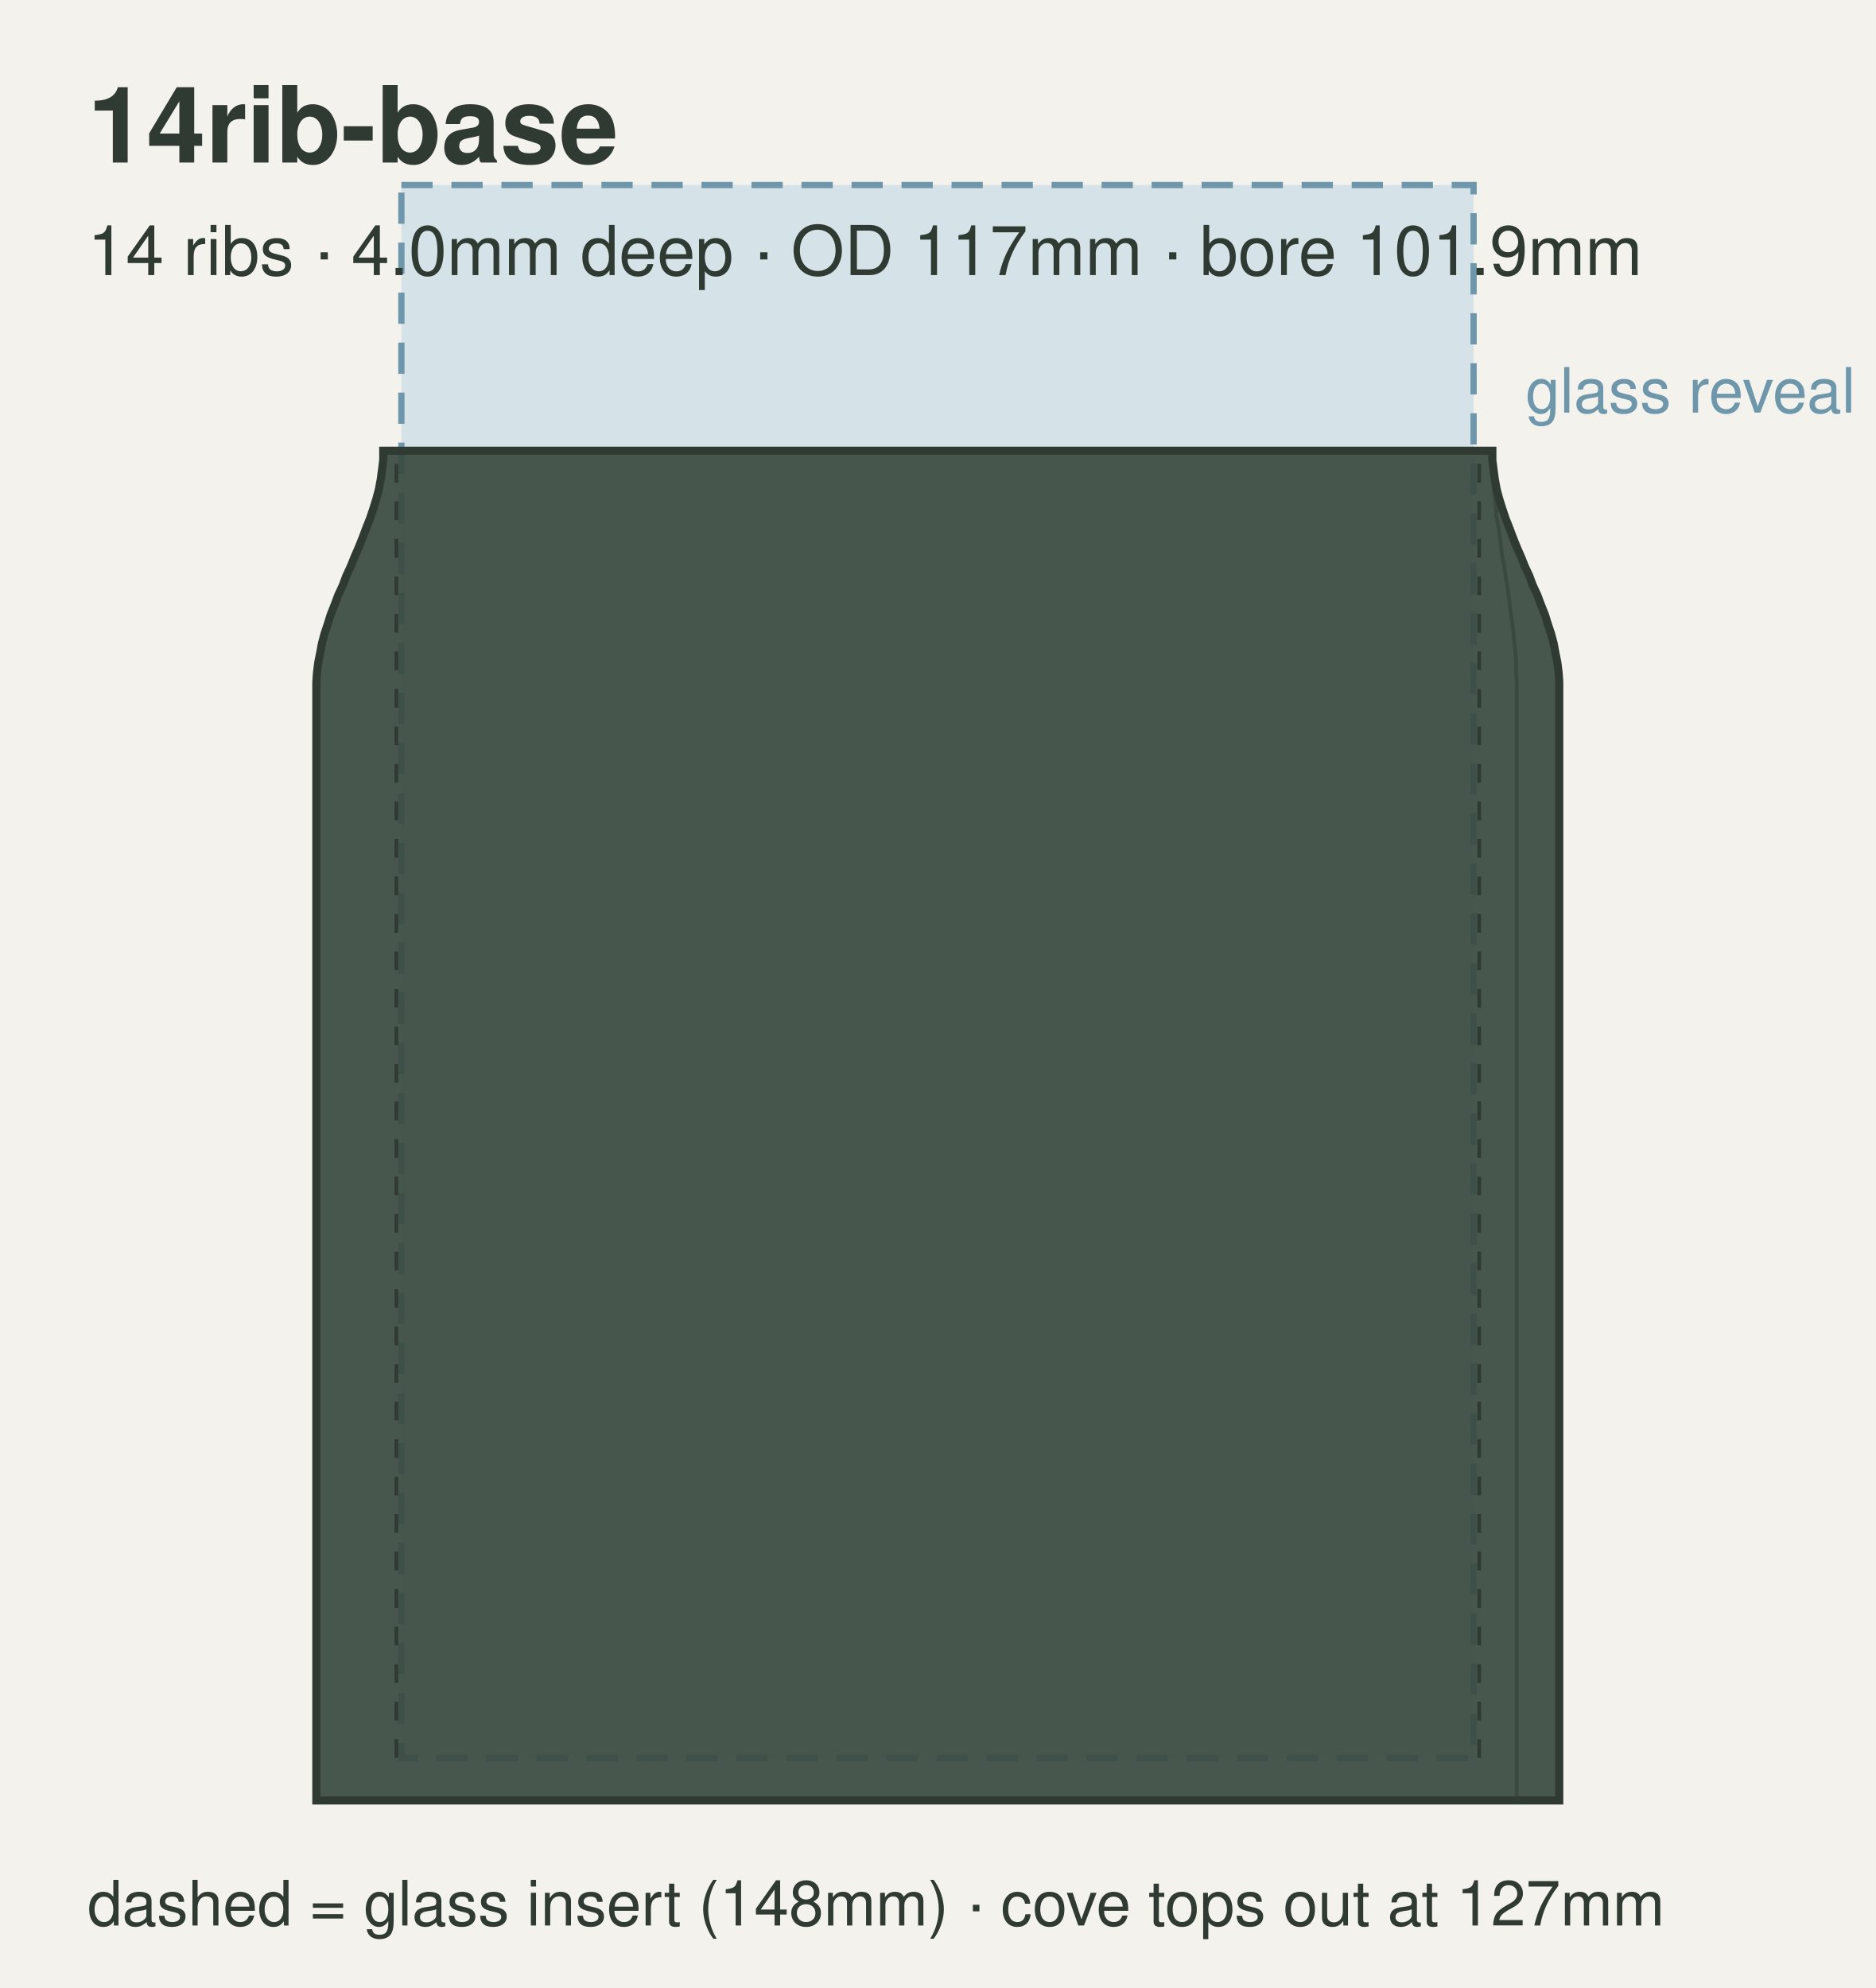
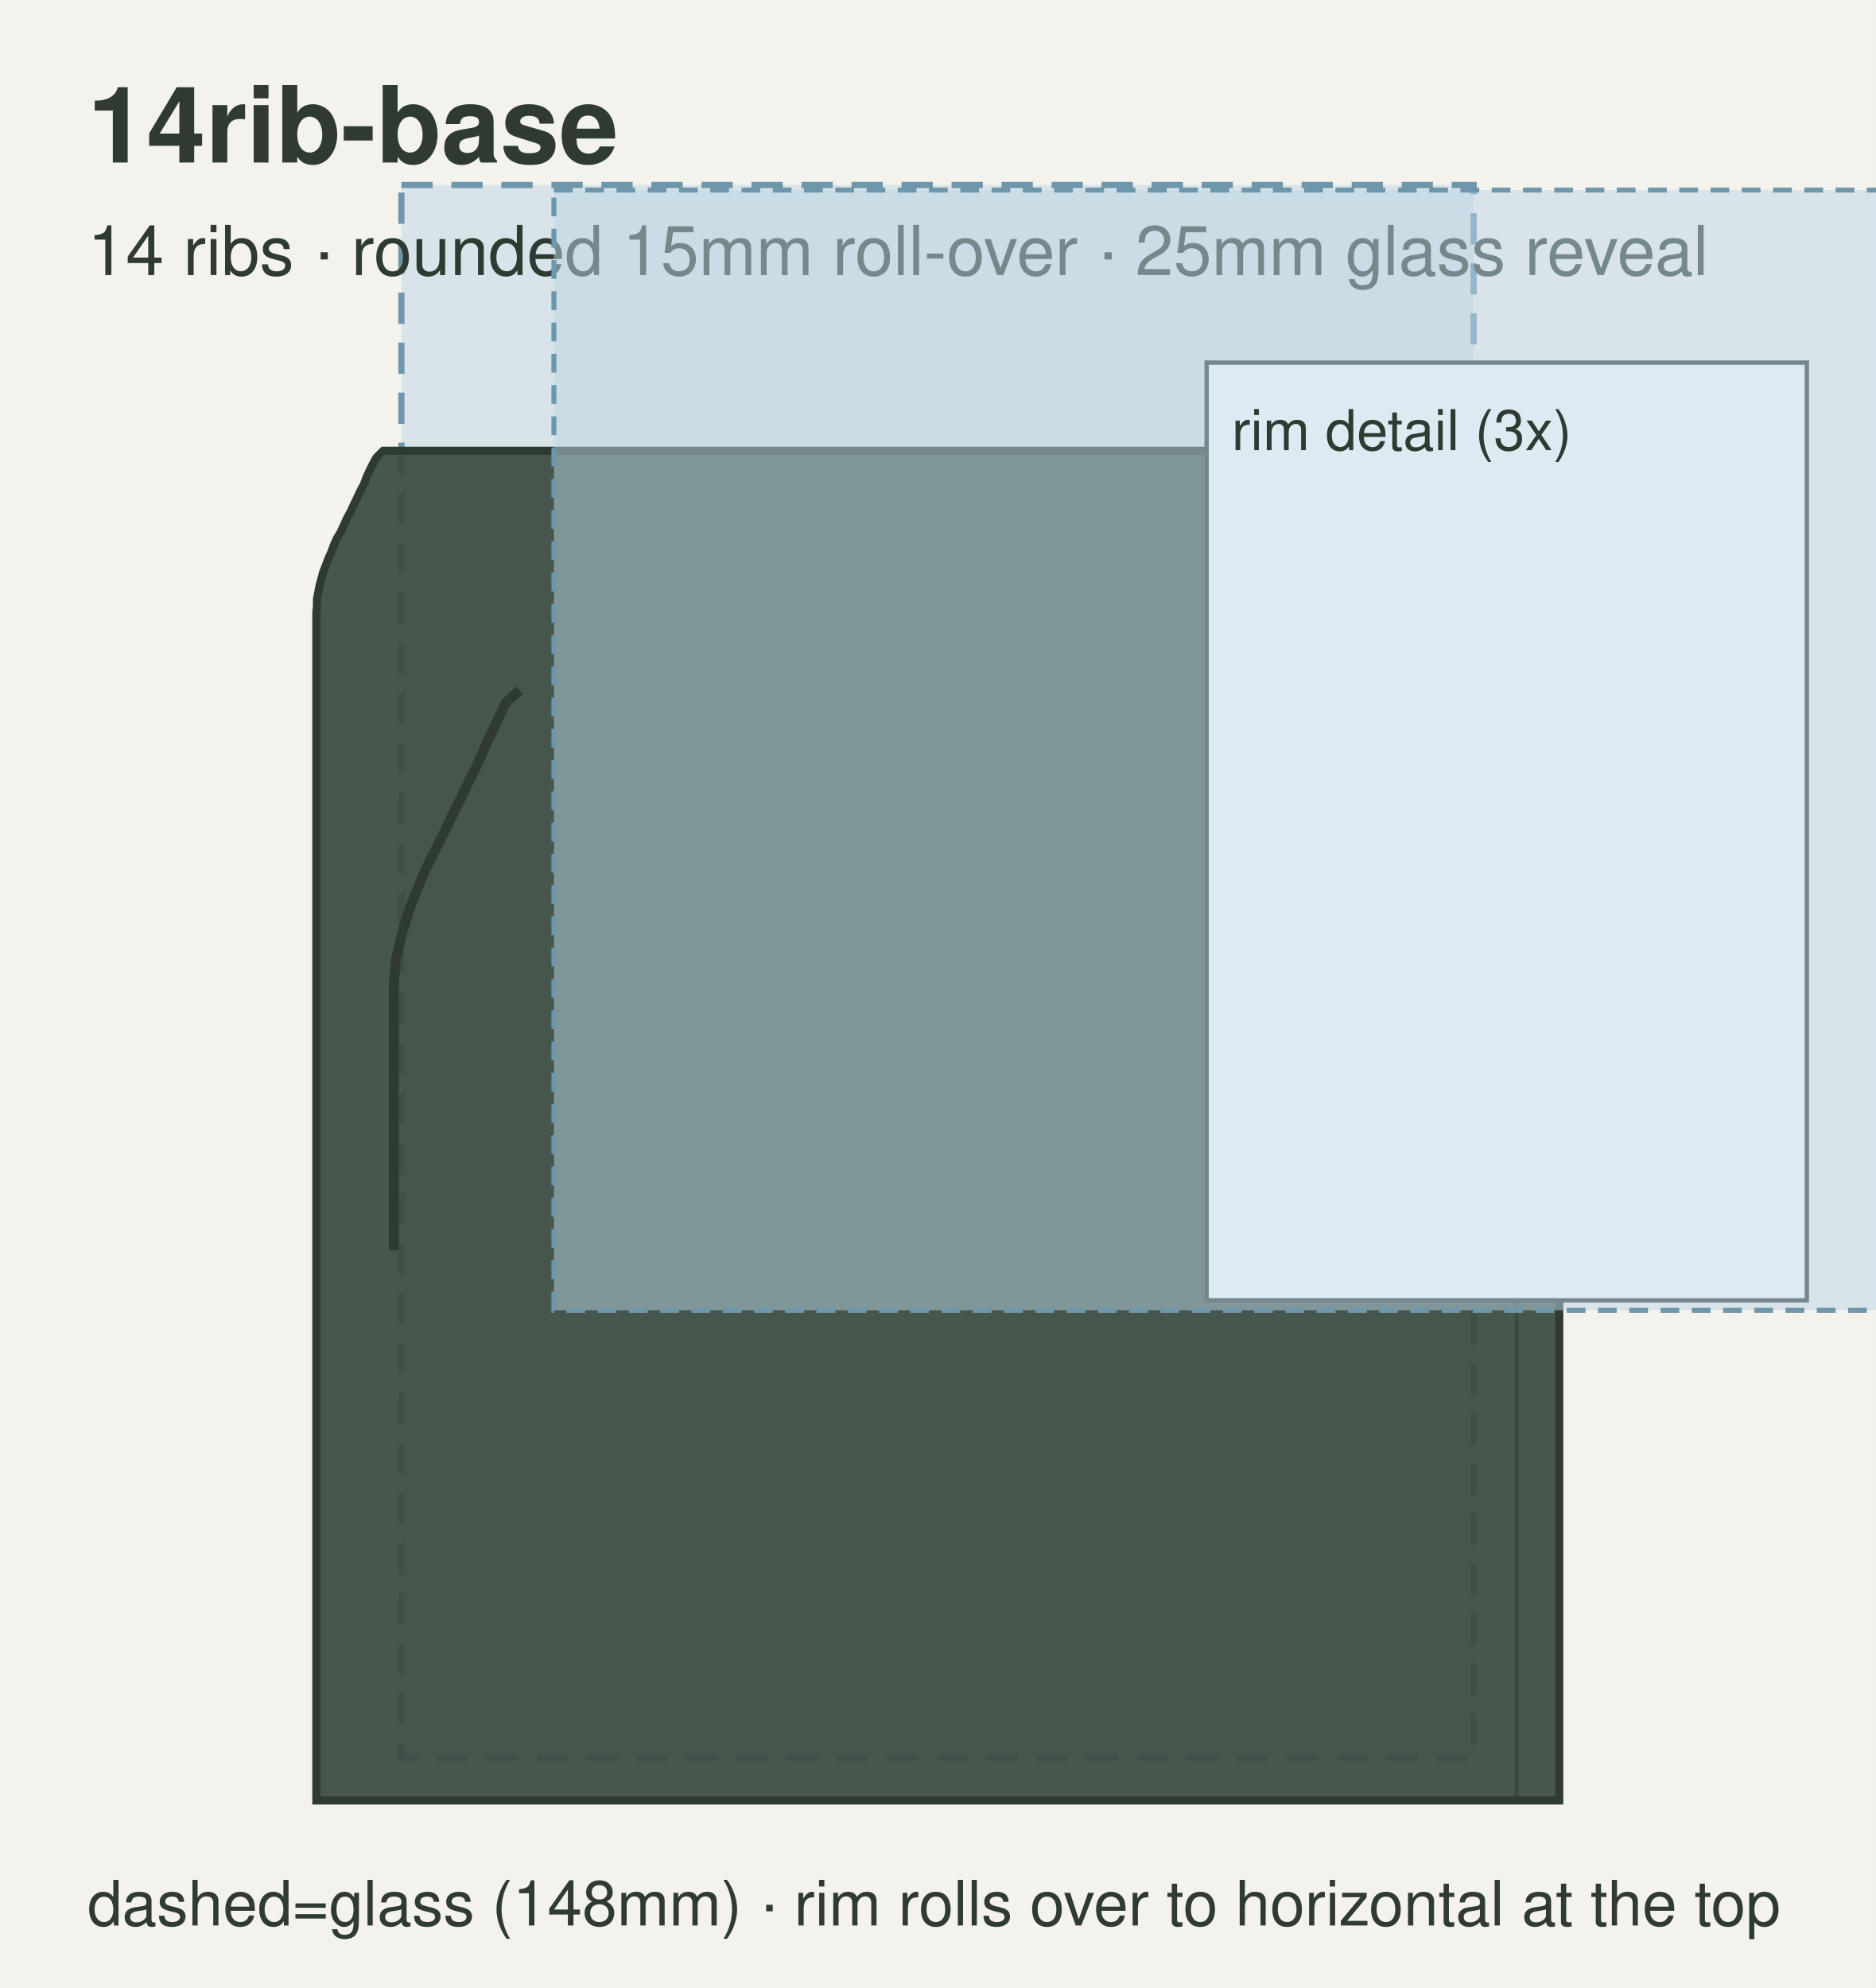
<svg xmlns="http://www.w3.org/2000/svg" width="300" height="318" viewBox="0 0 300 318">
  <rect width="300" height="318" fill="#f4f2ec" />
-   <rect x="64.2" y="29.6" width="171.5" height="251.6" fill="#bcd6e6" fill-opacity="0.55" stroke="#6f97ab" stroke-width="1" stroke-dasharray="5 3" />
-   <path d="M 249.4,288.0 L 249.4,288.0 L 249.4,286.5 L 249.4,284.9 L 249.4,283.4 L 249.4,281.8 L 249.4,280.3 L 249.4,278.7 L 249.4,277.2 L 249.4,275.7 L 249.4,274.1 L 249.4,272.6 L 249.4,271.0 L 249.4,269.5 L 249.4,268.0 L 249.4,266.4 L 249.4,264.9 L 249.4,263.3 L 249.4,261.8 L 249.4,260.2 L 249.4,258.7 L 249.4,257.2 L 249.4,255.6 L 249.4,254.1 L 249.4,252.5 L 249.4,251.0 L 249.4,249.4 L 249.4,247.9 L 249.4,246.4 L 249.4,244.8 L 249.4,243.3 L 249.4,241.7 L 249.4,240.2 L 249.4,238.7 L 249.4,237.1 L 249.4,235.6 L 249.4,234.0 L 249.4,232.5 L 249.4,230.9 L 249.4,229.4 L 249.4,227.9 L 249.4,226.3 L 249.4,224.8 L 249.4,223.2 L 249.4,221.7 L 249.4,220.1 L 249.4,218.6 L 249.4,217.1 L 249.4,215.5 L 249.4,214.0 L 249.4,212.4 L 249.4,210.9 L 249.4,209.4 L 249.4,207.8 L 249.4,206.3 L 249.4,204.7 L 249.4,203.2 L 249.4,201.6 L 249.4,200.1 L 249.4,198.6 L 249.4,197.0 L 249.4,195.5 L 249.4,193.9 L 249.4,192.4 L 249.4,190.8 L 249.4,189.3 L 249.4,187.8 L 249.4,186.2 L 249.4,184.7 L 249.4,183.1 L 249.4,181.6 L 249.4,180.1 L 249.4,178.5 L 249.4,177.0 L 249.4,175.4 L 249.4,173.9 L 249.4,172.3 L 249.4,170.8 L 249.4,169.3 L 249.4,167.7 L 249.4,166.2 L 249.4,164.6 L 249.4,163.1 L 249.4,161.5 L 249.4,160.0 L 249.4,158.5 L 249.4,156.9 L 249.4,155.4 L 249.4,153.8 L 249.4,152.3 L 249.4,150.7 L 249.4,149.2 L 249.4,147.7 L 249.4,146.1 L 249.4,144.6 L 249.4,143.0 L 249.4,141.5 L 249.4,140.0 L 249.4,138.4 L 249.4,136.9 L 249.4,135.3 L 249.4,133.8 L 249.4,132.2 L 249.4,130.7 L 249.4,129.2 L 249.4,127.6 L 249.4,126.1 L 249.4,124.5 L 249.4,123.0 L 249.4,121.4 L 249.4,119.9 L 249.4,118.4 L 249.4,116.8 L 249.4,115.3 L 249.4,113.7 L 249.4,112.2 L 249.4,110.7 L 249.4,109.1 L 249.3,107.6 L 249.1,106.0 L 248.8,104.5 L 248.5,102.9 L 248.1,101.4 L 247.6,99.9 L 247.1,98.3 L 246.5,96.8 L 245.9,95.2 L 245.2,93.7 L 244.6,92.1 L 243.9,90.6 L 243.3,89.1 L 242.6,87.5 L 242.0,86.0 L 241.4,84.4 L 240.8,82.9 L 240.3,81.4 L 239.8,79.8 L 239.4,78.3 L 239.1,76.7 L 238.9,75.2 L 238.7,73.6 L 238.7,72.1 L 150.0,72.1 L 61.3,72.1 L 61.3,73.6 L 61.1,75.2 L 60.9,76.7 L 60.6,78.3 L 60.2,79.8 L 59.7,81.4 L 59.2,82.9 L 58.6,84.4 L 58.0,86.0 L 57.4,87.5 L 56.7,89.1 L 56.1,90.6 L 55.4,92.1 L 54.8,93.7 L 54.1,95.2 L 53.5,96.8 L 52.9,98.3 L 52.4,99.9 L 51.9,101.4 L 51.5,102.9 L 51.2,104.5 L 50.9,106.0 L 50.7,107.6 L 50.6,109.1 L 50.6,110.7 L 50.6,112.2 L 50.6,113.7 L 50.6,115.3 L 50.6,116.8 L 50.6,118.4 L 50.6,119.9 L 50.6,121.4 L 50.6,123.0 L 50.6,124.5 L 50.6,126.1 L 50.6,127.6 L 50.6,129.2 L 50.6,130.7 L 50.6,132.2 L 50.6,133.8 L 50.6,135.3 L 50.6,136.9 L 50.6,138.4 L 50.6,140.0 L 50.6,141.5 L 50.6,143.0 L 50.6,144.6 L 50.6,146.1 L 50.6,147.7 L 50.6,149.2 L 50.6,150.7 L 50.6,152.3 L 50.6,153.8 L 50.6,155.4 L 50.6,156.9 L 50.6,158.5 L 50.6,160.0 L 50.6,161.5 L 50.6,163.1 L 50.6,164.6 L 50.6,166.2 L 50.6,167.7 L 50.6,169.3 L 50.6,170.8 L 50.6,172.3 L 50.6,173.9 L 50.6,175.4 L 50.6,177.0 L 50.6,178.5 L 50.6,180.1 L 50.6,181.6 L 50.6,183.1 L 50.6,184.7 L 50.6,186.2 L 50.6,187.8 L 50.6,189.3 L 50.6,190.8 L 50.6,192.4 L 50.6,193.9 L 50.6,195.5 L 50.6,197.0 L 50.6,198.6 L 50.6,200.1 L 50.6,201.6 L 50.6,203.2 L 50.6,204.7 L 50.6,206.3 L 50.6,207.8 L 50.6,209.4 L 50.6,210.9 L 50.6,212.4 L 50.6,214.0 L 50.6,215.5 L 50.6,217.1 L 50.6,218.6 L 50.6,220.1 L 50.6,221.7 L 50.6,223.2 L 50.6,224.8 L 50.6,226.3 L 50.6,227.9 L 50.6,229.4 L 50.6,230.9 L 50.6,232.5 L 50.6,234.0 L 50.6,235.6 L 50.6,237.1 L 50.6,238.7 L 50.6,240.2 L 50.6,241.7 L 50.6,243.3 L 50.6,244.8 L 50.6,246.4 L 50.6,247.9 L 50.6,249.4 L 50.6,251.0 L 50.6,252.5 L 50.6,254.1 L 50.6,255.6 L 50.6,257.2 L 50.6,258.7 L 50.6,260.2 L 50.6,261.8 L 50.6,263.3 L 50.6,264.9 L 50.6,266.4 L 50.6,268.0 L 50.6,269.5 L 50.6,271.0 L 50.6,272.6 L 50.6,274.1 L 50.6,275.7 L 50.6,277.2 L 50.6,278.7 L 50.6,280.3 L 50.6,281.8 L 50.6,283.4 L 50.6,284.9 L 50.6,286.5 L 50.6,288.0 L 50.6,288.0 Z" fill="#3a4a3f" fill-opacity="0.92" stroke="#2f3b32" stroke-width="1.3" />
-   <path d="M 242.6,288.0 L 242.6,286.5 L 242.6,284.9 L 242.6,283.4 L 242.6,281.8 L 242.6,280.3 L 242.6,278.7 L 242.6,277.2 L 242.6,275.7 L 242.6,274.1 L 242.6,272.6 L 242.6,271.0 L 242.6,269.5 L 242.6,268.0 L 242.6,266.4 L 242.6,264.9 L 242.6,263.3 L 242.6,261.8 L 242.6,260.2 L 242.6,258.7 L 242.6,257.2 L 242.6,255.6 L 242.6,254.1 L 242.6,252.5 L 242.6,251.0 L 242.6,249.4 L 242.6,247.9 L 242.6,246.4 L 242.6,244.8 L 242.6,243.3 L 242.6,241.7 L 242.6,240.2 L 242.6,238.7 L 242.6,237.1 L 242.6,235.6 L 242.6,234.0 L 242.6,232.5 L 242.6,230.9 L 242.6,229.4 L 242.6,227.9 L 242.6,226.3 L 242.6,224.8 L 242.6,223.2 L 242.6,221.7 L 242.6,220.1 L 242.6,218.6 L 242.6,217.1 L 242.6,215.5 L 242.6,214.0 L 242.6,212.4 L 242.6,210.9 L 242.6,209.4 L 242.6,207.8 L 242.6,206.3 L 242.6,204.7 L 242.6,203.2 L 242.6,201.6 L 242.6,200.1 L 242.6,198.6 L 242.6,197.0 L 242.6,195.5 L 242.6,193.9 L 242.6,192.4 L 242.6,190.8 L 242.6,189.3 L 242.6,187.8 L 242.6,186.2 L 242.6,184.7 L 242.6,183.1 L 242.6,181.6 L 242.6,180.1 L 242.6,178.5 L 242.6,177.0 L 242.6,175.4 L 242.6,173.9 L 242.6,172.3 L 242.6,170.8 L 242.6,169.3 L 242.6,167.7 L 242.6,166.2 L 242.6,164.6 L 242.6,163.1 L 242.6,161.5 L 242.6,160.0 L 242.6,158.5 L 242.6,156.9 L 242.6,155.4 L 242.6,153.8 L 242.6,152.3 L 242.6,150.7 L 242.6,149.2 L 242.6,147.7 L 242.6,146.1 L 242.6,144.6 L 242.6,143.0 L 242.6,141.5 L 242.6,140.0 L 242.6,138.4 L 242.6,136.9 L 242.6,135.3 L 242.6,133.8 L 242.6,132.2 L 242.6,130.7 L 242.6,129.2 L 242.6,127.6 L 242.6,126.1 L 242.6,124.5 L 242.6,123.0 L 242.6,121.4 L 242.6,119.9 L 242.6,118.4 L 242.6,116.8 L 242.6,115.3 L 242.6,113.7 L 242.6,112.2 L 242.6,110.7 L 242.6,109.1 L 242.5,107.6 L 242.5,106.0 L 242.4,104.5 L 242.2,102.9 L 242.1,101.4 L 241.9,99.9 L 241.7,98.3 L 241.5,96.8 L 241.3,95.2 L 241.1,93.7 L 240.8,92.1 L 240.6,90.6 L 240.3,89.1 L 240.1,87.5 L 239.9,86.0 L 239.7,84.4 L 239.4,82.9 L 239.3,81.4 L 239.1,79.8 L 238.9,78.3 L 238.8,76.7 L 238.7,75.2 L 238.7,73.6 L 238.7,72.1" fill="none" stroke="#2f3b32" stroke-width="0.6" stroke-opacity="0.5" />
-   <line x1="63.4" y1="281.2" x2="63.4" y2="72.1" stroke="#2f3b32" stroke-width="0.6" stroke-dasharray="3 3" />
-   <line x1="236.6" y1="281.2" x2="236.6" y2="72.1" stroke="#2f3b32" stroke-width="0.6" stroke-dasharray="3 3" />
+   <rect x="64.2" y="29.6" width="171.5" height="251.6" fill="#bcd6e6" fill-opacity="0.5" stroke="#6f97ab" stroke-width="1" stroke-dasharray="5 3" />
+   <path d="M 249.4,288.0 L 249.4,288.0 L 249.4,286.9 L 249.4,285.8 L 249.4,284.8 L 249.4,283.7 L 249.4,282.6 L 249.4,281.5 L 249.4,280.4 L 249.4,279.4 L 249.4,278.3 L 249.4,277.2 L 249.4,276.1 L 249.4,275.0 L 249.4,274.0 L 249.4,272.9 L 249.4,271.8 L 249.4,270.7 L 249.4,269.6 L 249.4,268.6 L 249.4,267.5 L 249.4,266.4 L 249.4,265.3 L 249.4,264.3 L 249.4,263.2 L 249.4,262.1 L 249.4,261.0 L 249.4,259.9 L 249.4,258.9 L 249.4,257.8 L 249.4,256.7 L 249.4,255.6 L 249.4,254.5 L 249.4,253.5 L 249.4,252.4 L 249.4,251.3 L 249.4,250.2 L 249.4,249.1 L 249.4,248.1 L 249.4,247.0 L 249.4,245.9 L 249.4,244.8 L 249.4,243.7 L 249.4,242.7 L 249.4,241.6 L 249.4,240.5 L 249.4,239.4 L 249.4,238.3 L 249.4,237.3 L 249.4,236.2 L 249.4,235.1 L 249.4,234.0 L 249.4,232.9 L 249.4,231.9 L 249.4,230.8 L 249.4,229.7 L 249.4,228.6 L 249.4,227.5 L 249.4,226.5 L 249.4,225.4 L 249.4,224.3 L 249.4,223.2 L 249.4,222.2 L 249.4,221.1 L 249.4,220.0 L 249.4,218.9 L 249.4,217.8 L 249.4,216.8 L 249.4,215.7 L 249.4,214.6 L 249.4,213.5 L 249.4,212.4 L 249.4,211.4 L 249.4,210.3 L 249.4,209.2 L 249.4,208.1 L 249.4,207.0 L 249.4,206.0 L 249.4,204.9 L 249.4,203.8 L 249.4,202.7 L 249.4,201.6 L 249.4,200.6 L 249.4,199.5 L 249.4,198.4 L 249.4,197.3 L 249.4,196.2 L 249.4,195.2 L 249.4,194.1 L 249.4,193.0 L 249.4,191.9 L 249.4,190.8 L 249.4,189.8 L 249.4,188.7 L 249.4,187.6 L 249.4,186.5 L 249.4,185.4 L 249.4,184.4 L 249.4,183.3 L 249.4,182.2 L 249.4,181.1 L 249.4,180.1 L 249.4,179.0 L 249.4,177.9 L 249.4,176.8 L 249.4,175.7 L 249.4,174.7 L 249.4,173.6 L 249.4,172.5 L 249.4,171.4 L 249.4,170.3 L 249.4,169.3 L 249.4,168.2 L 249.4,167.1 L 249.4,166.0 L 249.4,164.9 L 249.4,163.9 L 249.4,162.8 L 249.4,161.7 L 249.4,160.6 L 249.4,159.5 L 249.4,158.5 L 249.4,157.4 L 249.4,156.3 L 249.4,155.2 L 249.4,154.1 L 249.4,153.1 L 249.4,152.0 L 249.4,150.9 L 249.4,149.8 L 249.4,148.7 L 249.4,147.7 L 249.4,146.6 L 249.4,145.5 L 249.4,144.4 L 249.4,143.3 L 249.4,142.3 L 249.4,141.2 L 249.4,140.1 L 249.4,139.0 L 249.4,137.9 L 249.4,136.9 L 249.4,135.8 L 249.4,134.7 L 249.4,133.6 L 249.4,132.6 L 249.4,131.5 L 249.4,130.4 L 249.4,129.3 L 249.4,128.2 L 249.4,127.2 L 249.4,126.1 L 249.4,125.0 L 249.4,123.9 L 249.4,122.8 L 249.4,121.8 L 249.4,120.7 L 249.4,119.6 L 249.4,118.5 L 249.4,117.4 L 249.4,116.4 L 249.4,115.3 L 249.4,114.2 L 249.4,113.1 L 249.4,112.0 L 249.4,111.0 L 249.4,109.9 L 249.4,108.8 L 249.4,107.7 L 249.4,106.6 L 249.4,105.6 L 249.4,104.5 L 249.4,103.4 L 249.4,102.3 L 249.4,101.2 L 249.4,100.2 L 249.4,99.1 L 249.4,98.0 L 249.3,96.9 L 249.3,95.8 L 249.1,94.8 L 248.9,93.7 L 248.6,92.6 L 248.3,91.5 L 247.9,90.5 L 247.5,89.4 L 247.0,88.3 L 246.6,87.2 L 246.1,86.1 L 245.5,85.1 L 245.0,84.0 L 244.5,82.9 L 243.9,81.8 L 243.4,80.7 L 242.9,79.7 L 242.4,78.6 L 241.8,77.5 L 241.4,76.4 L 240.9,75.3 L 240.4,74.3 L 239.8,73.2 L 238.7,72.1 L 150.0,72.1 L 61.3,72.1 L 60.2,73.2 L 59.6,74.3 L 59.1,75.3 L 58.6,76.4 L 58.2,77.5 L 57.6,78.6 L 57.1,79.7 L 56.6,80.7 L 56.1,81.8 L 55.5,82.9 L 55.0,84.0 L 54.5,85.1 L 53.9,86.1 L 53.4,87.2 L 53.0,88.3 L 52.5,89.4 L 52.1,90.5 L 51.7,91.5 L 51.4,92.6 L 51.1,93.7 L 50.9,94.8 L 50.7,95.8 L 50.7,96.9 L 50.6,98.0 L 50.6,99.1 L 50.6,100.2 L 50.6,101.2 L 50.6,102.3 L 50.6,103.4 L 50.6,104.5 L 50.6,105.6 L 50.6,106.6 L 50.6,107.7 L 50.6,108.8 L 50.6,109.9 L 50.6,111.0 L 50.6,112.0 L 50.6,113.1 L 50.6,114.2 L 50.6,115.3 L 50.6,116.4 L 50.6,117.4 L 50.6,118.5 L 50.6,119.6 L 50.6,120.7 L 50.6,121.8 L 50.6,122.8 L 50.6,123.9 L 50.6,125.0 L 50.6,126.1 L 50.6,127.2 L 50.6,128.2 L 50.6,129.3 L 50.6,130.4 L 50.6,131.5 L 50.6,132.6 L 50.6,133.6 L 50.6,134.7 L 50.6,135.8 L 50.6,136.9 L 50.6,137.9 L 50.6,139.0 L 50.6,140.1 L 50.6,141.2 L 50.6,142.3 L 50.6,143.3 L 50.6,144.4 L 50.6,145.5 L 50.6,146.6 L 50.6,147.7 L 50.6,148.7 L 50.6,149.8 L 50.6,150.9 L 50.6,152.0 L 50.6,153.1 L 50.6,154.1 L 50.6,155.2 L 50.6,156.3 L 50.6,157.4 L 50.6,158.5 L 50.6,159.5 L 50.6,160.6 L 50.6,161.7 L 50.6,162.8 L 50.6,163.9 L 50.6,164.9 L 50.6,166.0 L 50.6,167.1 L 50.6,168.2 L 50.6,169.3 L 50.6,170.3 L 50.6,171.4 L 50.6,172.5 L 50.6,173.6 L 50.6,174.7 L 50.6,175.7 L 50.6,176.8 L 50.6,177.9 L 50.6,179.0 L 50.6,180.1 L 50.6,181.1 L 50.6,182.2 L 50.6,183.3 L 50.6,184.4 L 50.6,185.4 L 50.6,186.5 L 50.6,187.6 L 50.6,188.7 L 50.6,189.8 L 50.6,190.8 L 50.6,191.9 L 50.6,193.0 L 50.6,194.1 L 50.6,195.2 L 50.6,196.2 L 50.6,197.3 L 50.6,198.4 L 50.6,199.5 L 50.6,200.6 L 50.6,201.6 L 50.6,202.7 L 50.6,203.8 L 50.6,204.9 L 50.6,206.0 L 50.6,207.0 L 50.6,208.1 L 50.6,209.2 L 50.6,210.3 L 50.6,211.4 L 50.6,212.4 L 50.6,213.5 L 50.6,214.6 L 50.6,215.7 L 50.6,216.8 L 50.6,217.8 L 50.6,218.9 L 50.6,220.0 L 50.6,221.1 L 50.6,222.2 L 50.6,223.2 L 50.6,224.3 L 50.6,225.4 L 50.6,226.5 L 50.6,227.5 L 50.6,228.6 L 50.6,229.7 L 50.6,230.8 L 50.6,231.9 L 50.6,232.9 L 50.6,234.0 L 50.6,235.1 L 50.6,236.2 L 50.6,237.3 L 50.6,238.3 L 50.6,239.4 L 50.6,240.5 L 50.6,241.6 L 50.6,242.7 L 50.6,243.7 L 50.6,244.8 L 50.6,245.9 L 50.6,247.0 L 50.6,248.1 L 50.6,249.1 L 50.6,250.2 L 50.6,251.3 L 50.6,252.4 L 50.6,253.5 L 50.6,254.5 L 50.6,255.6 L 50.6,256.7 L 50.6,257.8 L 50.6,258.9 L 50.6,259.9 L 50.6,261.0 L 50.6,262.1 L 50.6,263.2 L 50.6,264.3 L 50.6,265.3 L 50.6,266.4 L 50.6,267.5 L 50.6,268.6 L 50.6,269.6 L 50.6,270.7 L 50.6,271.8 L 50.6,272.9 L 50.6,274.0 L 50.6,275.0 L 50.6,276.1 L 50.6,277.2 L 50.6,278.3 L 50.6,279.4 L 50.6,280.4 L 50.6,281.5 L 50.6,282.6 L 50.6,283.7 L 50.6,284.8 L 50.6,285.8 L 50.6,286.9 L 50.6,288.0 Z" fill="#3a4a3f" fill-opacity="0.92" stroke="#2f3b32" stroke-width="1.3" />
+   <path d="M 242.6,288.0 L 242.6,286.9 L 242.6,285.8 L 242.6,284.8 L 242.6,283.7 L 242.6,282.6 L 242.6,281.5 L 242.6,280.4 L 242.6,279.4 L 242.6,278.3 L 242.6,277.2 L 242.6,276.1 L 242.6,275.0 L 242.6,274.0 L 242.6,272.9 L 242.6,271.8 L 242.6,270.7 L 242.6,269.6 L 242.6,268.6 L 242.6,267.5 L 242.6,266.4 L 242.6,265.3 L 242.6,264.3 L 242.6,263.2 L 242.6,262.1 L 242.6,261.0 L 242.6,259.9 L 242.6,258.9 L 242.6,257.8 L 242.6,256.7 L 242.6,255.6 L 242.6,254.5 L 242.6,253.5 L 242.6,252.4 L 242.6,251.3 L 242.6,250.2 L 242.6,249.1 L 242.6,248.1 L 242.6,247.0 L 242.6,245.9 L 242.6,244.8 L 242.6,243.7 L 242.6,242.7 L 242.6,241.6 L 242.6,240.5 L 242.6,239.4 L 242.6,238.3 L 242.6,237.3 L 242.6,236.2 L 242.6,235.1 L 242.6,234.0 L 242.6,232.9 L 242.6,231.9 L 242.6,230.8 L 242.6,229.7 L 242.6,228.6 L 242.6,227.5 L 242.6,226.5 L 242.6,225.4 L 242.6,224.3 L 242.6,223.2 L 242.6,222.2 L 242.6,221.1 L 242.6,220.0 L 242.6,218.9 L 242.6,217.8 L 242.6,216.8 L 242.6,215.7 L 242.6,214.6 L 242.6,213.5 L 242.6,212.4 L 242.6,211.4 L 242.6,210.3 L 242.6,209.2 L 242.6,208.1 L 242.6,207.0 L 242.6,206.0 L 242.6,204.9 L 242.6,203.8 L 242.6,202.7 L 242.6,201.6 L 242.6,200.6 L 242.6,199.5 L 242.6,198.4 L 242.6,197.3 L 242.6,196.2 L 242.6,195.2 L 242.6,194.1 L 242.6,193.0 L 242.6,191.9 L 242.6,190.8 L 242.6,189.8 L 242.6,188.7 L 242.6,187.6 L 242.6,186.5 L 242.6,185.4 L 242.6,184.4 L 242.6,183.3 L 242.6,182.2 L 242.6,181.1 L 242.6,180.1 L 242.6,179.0 L 242.6,177.9 L 242.6,176.8 L 242.6,175.7 L 242.6,174.7 L 242.6,173.6 L 242.6,172.5 L 242.6,171.4 L 242.6,170.3 L 242.6,169.3 L 242.6,168.2 L 242.6,167.1 L 242.6,166.0 L 242.6,164.9 L 242.6,163.9 L 242.6,162.8 L 242.6,161.7 L 242.6,160.6 L 242.6,159.5 L 242.6,158.5 L 242.6,157.4 L 242.6,156.3 L 242.6,155.2 L 242.6,154.1 L 242.6,153.1 L 242.6,152.0 L 242.6,150.9 L 242.6,149.8 L 242.6,148.7 L 242.6,147.7 L 242.6,146.6 L 242.6,145.5 L 242.6,144.4 L 242.6,143.3 L 242.6,142.3 L 242.6,141.2 L 242.6,140.1 L 242.6,139.0 L 242.6,137.9 L 242.6,136.9 L 242.6,135.8 L 242.6,134.7 L 242.6,133.6 L 242.6,132.6 L 242.6,131.5 L 242.6,130.4 L 242.6,129.3 L 242.6,128.2 L 242.6,127.2 L 242.6,126.1 L 242.6,125.0 L 242.6,123.9 L 242.6,122.8 L 242.6,121.8 L 242.6,120.7 L 242.6,119.6 L 242.6,118.5 L 242.6,117.4 L 242.6,116.4 L 242.6,115.3 L 242.6,114.2 L 242.6,113.1 L 242.6,112.0 L 242.6,111.0 L 242.6,109.9 L 242.6,108.8 L 242.6,107.7 L 242.6,106.6 L 242.6,105.6 L 242.6,104.5 L 242.6,103.4 L 242.6,102.3 L 242.6,101.2 L 242.6,100.2 L 242.6,99.1 L 242.6,98.0 L 242.6,96.9 L 242.6,95.8 L 242.5,94.8 L 242.5,93.7 L 242.5,92.6 L 242.5,91.5 L 242.4,90.5 L 242.4,89.4 L 242.3,88.3 L 242.2,87.2 L 242.1,86.1 L 242.1,85.1 L 242.0,84.0 L 241.8,82.9 L 241.7,81.8 L 241.6,80.7 L 241.4,79.7 L 241.3,78.6 L 241.1,77.5 L 240.8,76.4 L 240.6,75.3 L 240.2,74.3 L 239.8,73.2 L 238.7,72.1" fill="none" stroke="#2f3b32" stroke-width="0.6" stroke-opacity="0.5" />
  <text x="14" y="26" font-family="Helvetica,Arial" font-size="17" font-weight="700" fill="#2f3b32">14rib-base</text>
-   <text x="14" y="44" font-family="Helvetica,Arial" font-size="11" fill="#2f3b32">14 ribs · 4.0mm deep · OD 117mm · bore 101.9mm</text>
-   <text x="244" y="66" font-family="Helvetica,Arial" font-size="10" fill="#6f97ab">glass reveal ~25mm</text>
-   <text x="14" y="308" font-family="Helvetica,Arial" font-size="10" fill="#2f3b32">dashed = glass insert (148mm) · cove tops out at 127mm</text>
+   <text x="14" y="44" font-family="Helvetica,Arial" font-size="11" fill="#2f3b32">14 ribs · rounded 15mm roll-over · 25mm glass reveal</text>
+   <rect x="193" y="58" width="96" height="150" fill="#fff" stroke="#2f3b32" stroke-width="0.7" />
+   <rect x="88.6" y="30.4" width="322.9" height="179.2" fill="#bcd6e6" fill-opacity="0.5" stroke="#6f97ab" stroke-width="0.8" stroke-dasharray="3 2" />
+   <path d="M 63.0,200.0 L 63.0,199.8 L 63.0,197.8 L 63.0,195.7 L 63.0,193.7 L 63.0,191.7 L 63.0,189.6 L 63.0,187.6 L 63.0,185.6 L 63.0,183.6 L 63.0,181.5 L 63.0,179.5 L 63.0,177.5 L 63.0,175.4 L 63.0,173.4 L 63.0,171.4 L 63.0,169.3 L 63.0,167.3 L 63.0,165.3 L 63.0,163.2 L 63.0,161.2 L 63.0,159.2 L 63.0,157.1 L 63.2,155.1 L 63.4,153.1 L 63.9,151.0 L 64.4,149.0 L 65.0,147.0 L 65.7,144.9 L 66.5,142.9 L 67.3,140.9 L 68.2,138.8 L 69.2,136.8 L 70.2,134.8 L 71.2,132.8 L 72.2,130.7 L 73.2,128.7 L 74.2,126.7 L 75.2,124.6 L 76.2,122.6 L 77.1,120.6 L 78.0,118.5 L 79.0,116.5 L 79.9,114.5 L 80.9,112.4 L 83.1,110.4 L 83.1,110.4" fill="none" stroke="#2f3b32" stroke-width="1.6" />
+   <text x="197" y="72" font-family="Helvetica,Arial" font-size="9" fill="#2f3b32">rim detail (3x)</text>
+   <text x="14" y="308" font-family="Helvetica,Arial" font-size="10" fill="#2f3b32">dashed=glass (148mm) · rim rolls over to horizontal at the top</text>
</svg>
